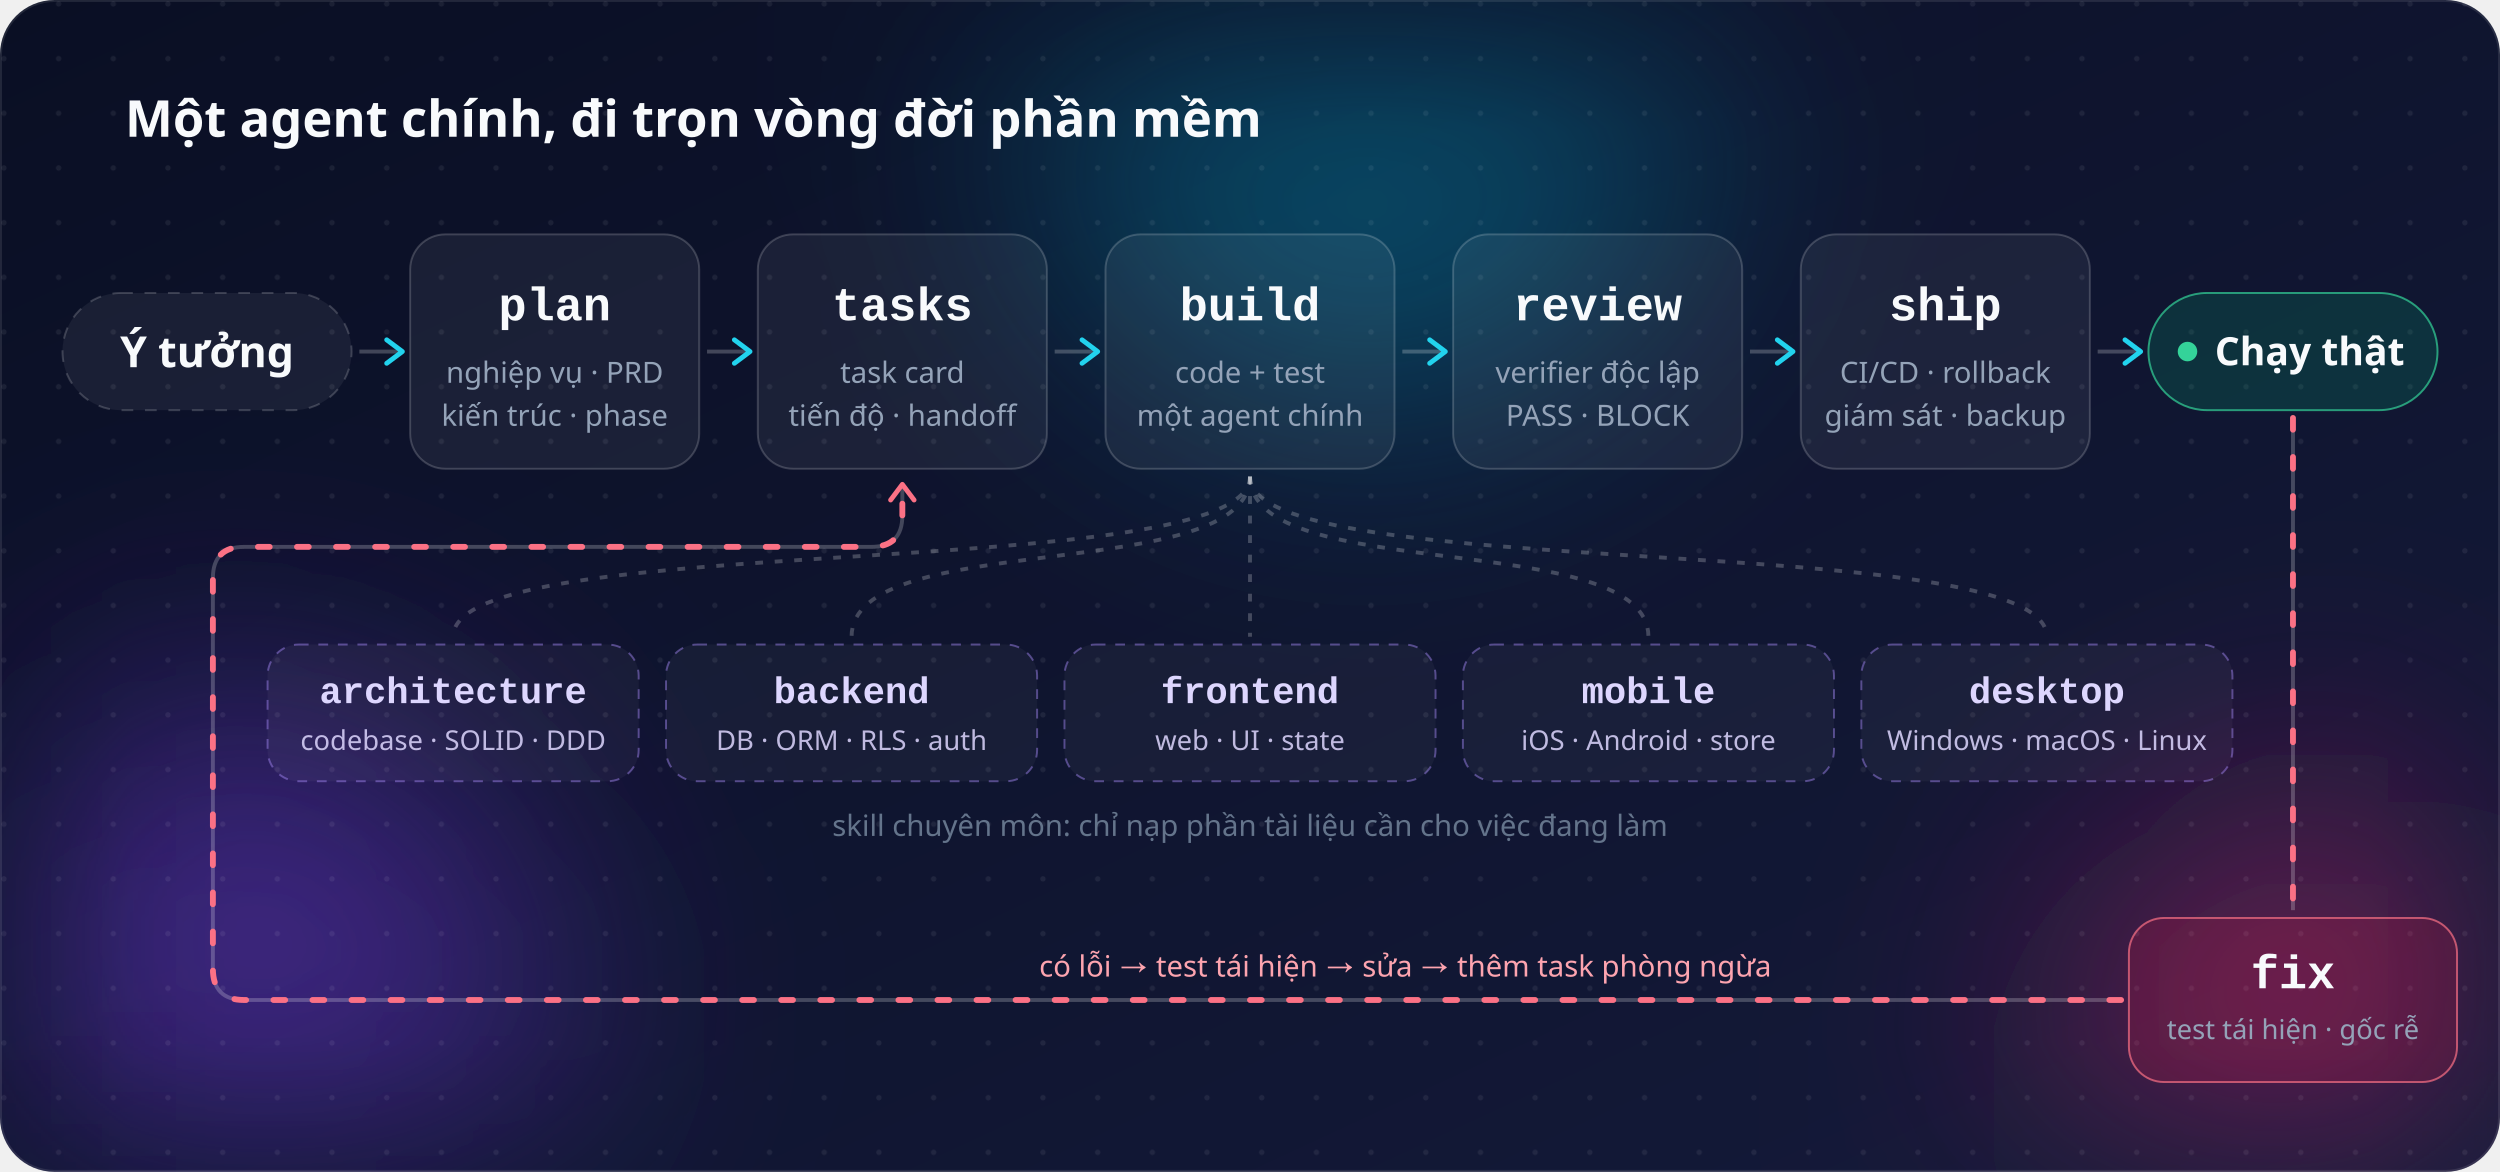
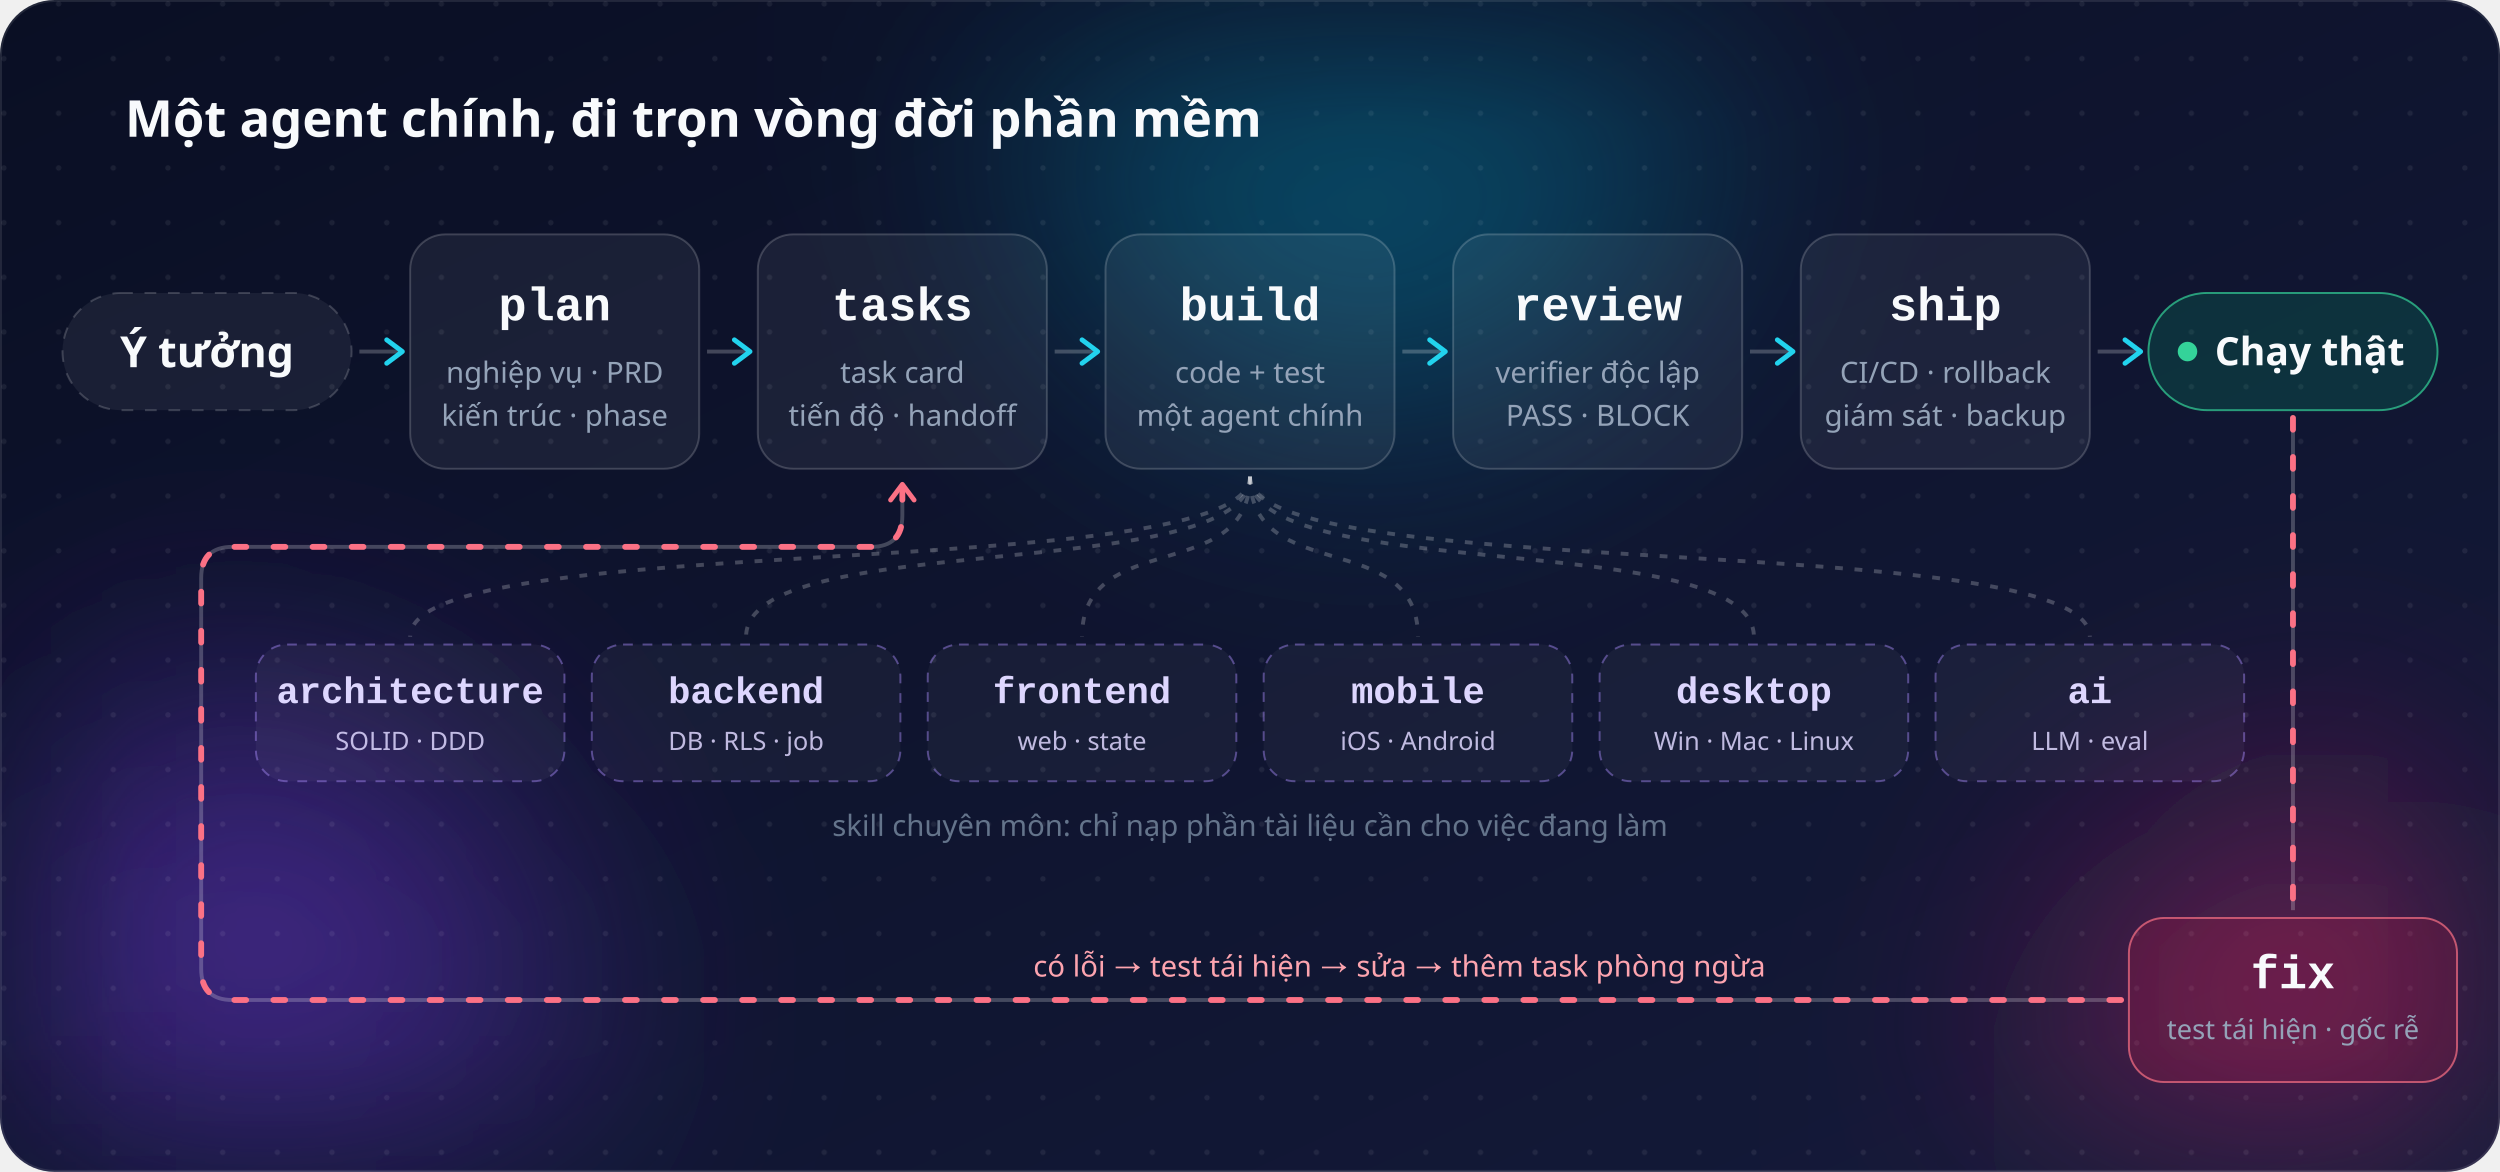
<svg xmlns="http://www.w3.org/2000/svg" width="1280" height="600" viewBox="0 0 1280 600" role="img" aria-labelledby="t d">
  <defs>
    <linearGradient id="bg" x1="0" y1="0" x2="1" y2="1">
      <stop offset="0" stop-color="#0A0F24" />
      <stop offset="1" stop-color="#141A3A" />
    </linearGradient>
    <filter id="blur" x="-50%" y="-50%" width="200%" height="200%">
      <feGaussianBlur stdDeviation="70" />
    </filter>
    <pattern id="dots" width="28" height="28" patternUnits="userSpaceOnUse">
      <circle cx="2" cy="2" r="1.4" fill="#FFFFFF" fill-opacity="0.07" />
    </pattern>
    <clipPath id="card">
      <rect width="1280" height="600" rx="28" />
    </clipPath>
    <linearGradient id="nodeGrad" x1="0" y1="0" x2="1" y2="1">
      <stop offset="0" stop-color="#7C3AED" stop-opacity="0.75" />
      <stop offset="1" stop-color="#0891B2" stop-opacity="0.75" />
    </linearGradient>
    <linearGradient id="wireGrad" x1="0" y1="0" x2="1" y2="0">
      <stop offset="0" stop-color="#A78BFA" />
      <stop offset="1" stop-color="#22D3EE" />
    </linearGradient>
    <style>
@media (prefers-reduced-motion: reduce) { *, *::before, *::after { animation: none !important; } }

.blob { transform-box: fill-box; transform-origin: center; }
.b0 { animation: drift0 16s ease-in-out infinite alternate; }
.b1 { animation: drift1 19s ease-in-out infinite alternate; }
.b2 { animation: drift2 23s ease-in-out infinite alternate; }
@keyframes drift0 { to { transform: translate(90px, 40px) scale(1.15); } }
@keyframes drift1 { to { transform: translate(-110px, -30px) scale(0.9); } }
@keyframes drift2 { to { transform: translate(60px, -50px) scale(1.2); } }

.node rect.base { fill: #FFFFFF; fill-opacity: 0.06; stroke: #FFFFFF; stroke-opacity: 0.18; }
.node text.t { fill: #F8FAFC; } .node text.c { fill: #94A3B8; }
.wire { fill: none; stroke: #FFFFFF; stroke-opacity: 0.22; stroke-width: 2; }
.flow { fill: none; stroke: url(#wireGrad); stroke-width: 3; stroke-linecap: round; stroke-dasharray: 6 14; animation: march 1.2s linear infinite; }
.flow.slow { animation-duration: 2.4s; }
@keyframes march { to { stroke-dashoffset: -20; } }
.support rect { fill: #FFFFFF; fill-opacity: 0.04; stroke: #A78BFA; stroke-opacity: 0.45; stroke-dasharray: 5 5; }
.support text { fill: #DDD6FE; }
.live-dot { animation: pulse 1.6s ease-in-out infinite; transform-box: fill-box; transform-origin: center; }
@keyframes pulse { 50% { transform: scale(1.8); opacity: 0.3; } }
@keyframes on0 { 0.00% { fill-opacity: 0; } 3.00% { fill-opacity: 1; } 18.00% { fill-opacity: 1; } 21.00% { fill-opacity: 0; } 100.00% { fill-opacity: 0; } }.hl0 { animation: on0 10s ease-in-out infinite; }@keyframes on1 { 0.00% { fill-opacity: 0; } 19.99% { fill-opacity: 0; } 23.00% { fill-opacity: 1; } 38.00% { fill-opacity: 1; } 41.00% { fill-opacity: 0; } 100.00% { fill-opacity: 0; } }.hl1 { animation: on1 10s ease-in-out infinite; }@keyframes on2 { 0.00% { fill-opacity: 0; } 39.99% { fill-opacity: 0; } 43.00% { fill-opacity: 1; } 58.00% { fill-opacity: 1; } 61.00% { fill-opacity: 0; } 100.00% { fill-opacity: 0; } }.hl2 { animation: on2 10s ease-in-out infinite; }@keyframes on3 { 0.00% { fill-opacity: 0; } 59.99% { fill-opacity: 0; } 63.00% { fill-opacity: 1; } 78.00% { fill-opacity: 1; } 81.00% { fill-opacity: 0; } 100.00% { fill-opacity: 0; } }.hl3 { animation: on3 10s ease-in-out infinite; }@keyframes on4 { 0.00% { fill-opacity: 0; } 79.99% { fill-opacity: 0; } 83.00% { fill-opacity: 1; } 98.00% { fill-opacity: 1; } 100.00% { fill-opacity: 0; } 100.00% { fill-opacity: 0; } }.hl4 { animation: on4 10s ease-in-out infinite; }</style>
  </defs>
  <g clip-path="url(#card)">
    <rect width="1280" height="600" fill="url(#bg)" />
    <circle class="blob b0" cx="120" cy="520" r="160" fill="#7C3AED" fill-opacity="0.45" filter="url(#blur)" />
    <circle class="blob b1" cx="700" cy="40" r="170" fill="#0891B2" fill-opacity="0.45" filter="url(#blur)" />
    <circle class="blob b2" cx="1200" cy="560" r="150" fill="#DB2777" fill-opacity="0.45" filter="url(#blur)" />
    <rect width="1280" height="600" fill="url(#dots)" />
  </g>
  <rect x="0.5" y="0.5" width="1279" height="599" rx="27.5" fill="none" stroke="#FFFFFF" stroke-opacity="0.10" />
  <text x="64" y="70" font-family="-apple-system, BlinkMacSystemFont, 'Segoe UI', 'Noto Sans', Helvetica, Arial, sans-serif" font-size="26" font-weight="700" fill="#F8FAFC">Một agent chính, đi trọn vòng đời phần mềm</text>
  <path class="wire" d="M184.0 180.0 H206.0" />
  <path class="flow" d="M184.0 180.0 H198.0" />
  <path d="M198.0 174.0 L206.0 180.0 L198.0 186.0" fill="none" stroke="#22D3EE" stroke-width="2.5" stroke-linecap="round" stroke-linejoin="round" />
  <path class="wire" d="M362.0 180.0 H384.0" />
  <path class="flow" d="M362.0 180.0 H376.0" />
  <path d="M376.0 174.0 L384.0 180.0 L376.0 186.0" fill="none" stroke="#22D3EE" stroke-width="2.5" stroke-linecap="round" stroke-linejoin="round" />
  <path class="wire" d="M540.0 180.0 H562.0" />
  <path class="flow" d="M540.0 180.0 H554.0" />
  <path d="M554.0 174.0 L562.0 180.0 L554.0 186.0" fill="none" stroke="#22D3EE" stroke-width="2.5" stroke-linecap="round" stroke-linejoin="round" />
  <path class="wire" d="M718.0 180.0 H740.0" />
  <path class="flow" d="M718.0 180.0 H732.0" />
  <path d="M732.0 174.0 L740.0 180.0 L732.0 186.0" fill="none" stroke="#22D3EE" stroke-width="2.5" stroke-linecap="round" stroke-linejoin="round" />
  <path class="wire" d="M896.0 180.0 H918.0" />
  <path class="flow" d="M896.0 180.0 H910.0" />
  <path d="M910.0 174.0 L918.0 180.0 L910.0 186.0" fill="none" stroke="#22D3EE" stroke-width="2.5" stroke-linecap="round" stroke-linejoin="round" />
  <path class="wire" d="M1074.0 180.0 H1096.0" />
  <path class="flow" d="M1074.0 180.0 H1088.0" />
  <path d="M1088.0 174.0 L1096.0 180.0 L1088.0 186.0" fill="none" stroke="#22D3EE" stroke-width="2.5" stroke-linecap="round" stroke-linejoin="round" />
  <g class="node">
    <rect class="base" x="32.0" y="150" width="148" height="60" rx="30" style="stroke-dasharray:6 6" />
    <text class="t" x="106.0" y="188.0" text-anchor="middle" font-family="-apple-system, BlinkMacSystemFont, 'Segoe UI', 'Noto Sans', Helvetica, Arial, sans-serif" font-size="22" font-weight="600">Ý tưởng</text>
  </g>
  <g class="node">
    <rect class="base" x="210.0" y="120" width="148" height="120" rx="18" />
    <rect class="hl0" x="210.0" y="120" width="148" height="120" rx="18" fill="url(#nodeGrad)" fill-opacity="0" />
    <text class="t" x="284.0" y="164" text-anchor="middle" font-family="ui-monospace, SFMono-Regular, 'Cascadia Mono', 'JetBrains Mono', Menlo, Consolas, 'Liberation Mono', monospace" font-size="24" font-weight="700">plan</text>
    <text class="c" x="284.0" y="196" text-anchor="middle" font-family="-apple-system, BlinkMacSystemFont, 'Segoe UI', 'Noto Sans', Helvetica, Arial, sans-serif" font-size="15">nghiệp vụ · PRD</text>
    <text class="c" x="284.0" y="218" text-anchor="middle" font-family="-apple-system, BlinkMacSystemFont, 'Segoe UI', 'Noto Sans', Helvetica, Arial, sans-serif" font-size="15">kiến trúc · phase</text>
  </g>
  <g class="node">
    <rect class="base" x="388.0" y="120" width="148" height="120" rx="18" />
    <rect class="hl1" x="388.0" y="120" width="148" height="120" rx="18" fill="url(#nodeGrad)" fill-opacity="0" />
    <text class="t" x="462.0" y="164" text-anchor="middle" font-family="ui-monospace, SFMono-Regular, 'Cascadia Mono', 'JetBrains Mono', Menlo, Consolas, 'Liberation Mono', monospace" font-size="24" font-weight="700">tasks</text>
    <text class="c" x="462.0" y="196" text-anchor="middle" font-family="-apple-system, BlinkMacSystemFont, 'Segoe UI', 'Noto Sans', Helvetica, Arial, sans-serif" font-size="15">task card</text>
    <text class="c" x="462.0" y="218" text-anchor="middle" font-family="-apple-system, BlinkMacSystemFont, 'Segoe UI', 'Noto Sans', Helvetica, Arial, sans-serif" font-size="15">tiến độ · handoff</text>
  </g>
  <g class="node">
    <rect class="base" x="566.0" y="120" width="148" height="120" rx="18" />
    <rect class="hl2" x="566.0" y="120" width="148" height="120" rx="18" fill="url(#nodeGrad)" fill-opacity="0" />
    <text class="t" x="640.0" y="164" text-anchor="middle" font-family="ui-monospace, SFMono-Regular, 'Cascadia Mono', 'JetBrains Mono', Menlo, Consolas, 'Liberation Mono', monospace" font-size="24" font-weight="700">build</text>
    <text class="c" x="640.0" y="196" text-anchor="middle" font-family="-apple-system, BlinkMacSystemFont, 'Segoe UI', 'Noto Sans', Helvetica, Arial, sans-serif" font-size="15">code + test</text>
    <text class="c" x="640.0" y="218" text-anchor="middle" font-family="-apple-system, BlinkMacSystemFont, 'Segoe UI', 'Noto Sans', Helvetica, Arial, sans-serif" font-size="15">một agent chính</text>
  </g>
  <g class="node">
    <rect class="base" x="744.0" y="120" width="148" height="120" rx="18" />
    <rect class="hl3" x="744.0" y="120" width="148" height="120" rx="18" fill="url(#nodeGrad)" fill-opacity="0" />
    <text class="t" x="818.0" y="164" text-anchor="middle" font-family="ui-monospace, SFMono-Regular, 'Cascadia Mono', 'JetBrains Mono', Menlo, Consolas, 'Liberation Mono', monospace" font-size="24" font-weight="700">review</text>
    <text class="c" x="818.0" y="196" text-anchor="middle" font-family="-apple-system, BlinkMacSystemFont, 'Segoe UI', 'Noto Sans', Helvetica, Arial, sans-serif" font-size="15">verifier độc lập</text>
    <text class="c" x="818.0" y="218" text-anchor="middle" font-family="-apple-system, BlinkMacSystemFont, 'Segoe UI', 'Noto Sans', Helvetica, Arial, sans-serif" font-size="15">PASS · BLOCK</text>
  </g>
  <g class="node">
    <rect class="base" x="922.0" y="120" width="148" height="120" rx="18" />
    <rect class="hl4" x="922.0" y="120" width="148" height="120" rx="18" fill="url(#nodeGrad)" fill-opacity="0" />
    <text class="t" x="996.0" y="164" text-anchor="middle" font-family="ui-monospace, SFMono-Regular, 'Cascadia Mono', 'JetBrains Mono', Menlo, Consolas, 'Liberation Mono', monospace" font-size="24" font-weight="700">ship</text>
    <text class="c" x="996.0" y="196" text-anchor="middle" font-family="-apple-system, BlinkMacSystemFont, 'Segoe UI', 'Noto Sans', Helvetica, Arial, sans-serif" font-size="15">CI/CD · rollback</text>
    <text class="c" x="996.0" y="218" text-anchor="middle" font-family="-apple-system, BlinkMacSystemFont, 'Segoe UI', 'Noto Sans', Helvetica, Arial, sans-serif" font-size="15">giám sát · backup</text>
  </g>
  <g class="node">
    <rect x="1100.0" y="150" width="148" height="60" rx="30" fill="#059669" fill-opacity="0.22" stroke="#34D399" stroke-opacity="0.7" />
    <circle class="live-dot" cx="1120.0" cy="180.0" r="5" fill="#34D399" />
    <text class="t" x="1134.0" y="187.0" font-family="-apple-system, BlinkMacSystemFont, 'Segoe UI', 'Noto Sans', Helvetica, Arial, sans-serif" font-size="20" font-weight="600">Chạy thật</text>
  </g>
-   <path class="wire" d="M640.0 244 C640.0 300, 232.0 270, 232.0 326" style="stroke-dasharray:4 6" />
+   <path class="wire" d="M640.0 244 C640.0 300, 210.0 270, 210.0 326" style="stroke-dasharray:4 6" />
  <g class="support">
-     <rect x="137.0" y="330" width="190" height="70" rx="16" />
-     <text x="232.0" y="360" text-anchor="middle" font-family="ui-monospace, SFMono-Regular, 'Cascadia Mono', 'JetBrains Mono', Menlo, Consolas, 'Liberation Mono', monospace" font-size="19" font-weight="700">architecture</text>
-     <text x="232.0" y="384" text-anchor="middle" font-family="-apple-system, BlinkMacSystemFont, 'Segoe UI', 'Noto Sans', Helvetica, Arial, sans-serif" font-size="14" fill-opacity="0.85">codebase · SOLID · DDD</text>
+     <rect x="131.0" y="330" width="158" height="70" rx="16" />
+     <text x="210.0" y="360" text-anchor="middle" font-family="ui-monospace, SFMono-Regular, 'Cascadia Mono', 'JetBrains Mono', Menlo, Consolas, 'Liberation Mono', monospace" font-size="19" font-weight="700">architecture</text>
+     <text x="210.0" y="384" text-anchor="middle" font-family="-apple-system, BlinkMacSystemFont, 'Segoe UI', 'Noto Sans', Helvetica, Arial, sans-serif" font-size="13" fill-opacity="0.85">SOLID · DDD</text>
  </g>
-   <path class="wire" d="M640.0 244 C640.0 300, 436.0 270, 436.0 326" style="stroke-dasharray:4 6" />
+   <path class="wire" d="M640.0 244 C640.0 300, 382.0 270, 382.0 326" style="stroke-dasharray:4 6" />
  <g class="support">
-     <rect x="341.0" y="330" width="190" height="70" rx="16" />
-     <text x="436.0" y="360" text-anchor="middle" font-family="ui-monospace, SFMono-Regular, 'Cascadia Mono', 'JetBrains Mono', Menlo, Consolas, 'Liberation Mono', monospace" font-size="19" font-weight="700">backend</text>
-     <text x="436.0" y="384" text-anchor="middle" font-family="-apple-system, BlinkMacSystemFont, 'Segoe UI', 'Noto Sans', Helvetica, Arial, sans-serif" font-size="14" fill-opacity="0.85">DB · ORM · RLS · auth</text>
+     <rect x="303.0" y="330" width="158" height="70" rx="16" />
+     <text x="382.0" y="360" text-anchor="middle" font-family="ui-monospace, SFMono-Regular, 'Cascadia Mono', 'JetBrains Mono', Menlo, Consolas, 'Liberation Mono', monospace" font-size="19" font-weight="700">backend</text>
+     <text x="382.0" y="384" text-anchor="middle" font-family="-apple-system, BlinkMacSystemFont, 'Segoe UI', 'Noto Sans', Helvetica, Arial, sans-serif" font-size="13" fill-opacity="0.85">DB · RLS · job</text>
  </g>
-   <path class="wire" d="M640.0 244 C640.0 300, 640.0 270, 640.0 326" style="stroke-dasharray:4 6" />
+   <path class="wire" d="M640.0 244 C640.0 300, 554.0 270, 554.0 326" style="stroke-dasharray:4 6" />
  <g class="support">
-     <rect x="545.0" y="330" width="190" height="70" rx="16" />
-     <text x="640.0" y="360" text-anchor="middle" font-family="ui-monospace, SFMono-Regular, 'Cascadia Mono', 'JetBrains Mono', Menlo, Consolas, 'Liberation Mono', monospace" font-size="19" font-weight="700">frontend</text>
-     <text x="640.0" y="384" text-anchor="middle" font-family="-apple-system, BlinkMacSystemFont, 'Segoe UI', 'Noto Sans', Helvetica, Arial, sans-serif" font-size="14" fill-opacity="0.85">web · UI · state</text>
+     <rect x="475.0" y="330" width="158" height="70" rx="16" />
+     <text x="554.0" y="360" text-anchor="middle" font-family="ui-monospace, SFMono-Regular, 'Cascadia Mono', 'JetBrains Mono', Menlo, Consolas, 'Liberation Mono', monospace" font-size="19" font-weight="700">frontend</text>
+     <text x="554.0" y="384" text-anchor="middle" font-family="-apple-system, BlinkMacSystemFont, 'Segoe UI', 'Noto Sans', Helvetica, Arial, sans-serif" font-size="13" fill-opacity="0.85">web · state</text>
  </g>
-   <path class="wire" d="M640.0 244 C640.0 300, 844.0 270, 844.0 326" style="stroke-dasharray:4 6" />
+   <path class="wire" d="M640.0 244 C640.0 300, 726.0 270, 726.0 326" style="stroke-dasharray:4 6" />
  <g class="support">
-     <rect x="749.0" y="330" width="190" height="70" rx="16" />
-     <text x="844.0" y="360" text-anchor="middle" font-family="ui-monospace, SFMono-Regular, 'Cascadia Mono', 'JetBrains Mono', Menlo, Consolas, 'Liberation Mono', monospace" font-size="19" font-weight="700">mobile</text>
-     <text x="844.0" y="384" text-anchor="middle" font-family="-apple-system, BlinkMacSystemFont, 'Segoe UI', 'Noto Sans', Helvetica, Arial, sans-serif" font-size="14" fill-opacity="0.85">iOS · Android · store</text>
+     <rect x="647.0" y="330" width="158" height="70" rx="16" />
+     <text x="726.0" y="360" text-anchor="middle" font-family="ui-monospace, SFMono-Regular, 'Cascadia Mono', 'JetBrains Mono', Menlo, Consolas, 'Liberation Mono', monospace" font-size="19" font-weight="700">mobile</text>
+     <text x="726.0" y="384" text-anchor="middle" font-family="-apple-system, BlinkMacSystemFont, 'Segoe UI', 'Noto Sans', Helvetica, Arial, sans-serif" font-size="13" fill-opacity="0.85">iOS · Android</text>
  </g>
-   <path class="wire" d="M640.0 244 C640.0 300, 1048.0 270, 1048.0 326" style="stroke-dasharray:4 6" />
+   <path class="wire" d="M640.0 244 C640.0 300, 898.0 270, 898.0 326" style="stroke-dasharray:4 6" />
  <g class="support">
-     <rect x="953.0" y="330" width="190" height="70" rx="16" />
-     <text x="1048.0" y="360" text-anchor="middle" font-family="ui-monospace, SFMono-Regular, 'Cascadia Mono', 'JetBrains Mono', Menlo, Consolas, 'Liberation Mono', monospace" font-size="19" font-weight="700">desktop</text>
-     <text x="1048.0" y="384" text-anchor="middle" font-family="-apple-system, BlinkMacSystemFont, 'Segoe UI', 'Noto Sans', Helvetica, Arial, sans-serif" font-size="14" fill-opacity="0.85">Windows · macOS · Linux</text>
+     <rect x="819.0" y="330" width="158" height="70" rx="16" />
+     <text x="898.0" y="360" text-anchor="middle" font-family="ui-monospace, SFMono-Regular, 'Cascadia Mono', 'JetBrains Mono', Menlo, Consolas, 'Liberation Mono', monospace" font-size="19" font-weight="700">desktop</text>
+     <text x="898.0" y="384" text-anchor="middle" font-family="-apple-system, BlinkMacSystemFont, 'Segoe UI', 'Noto Sans', Helvetica, Arial, sans-serif" font-size="13" fill-opacity="0.85">Win · Mac · Linux</text>
+   </g>
+   <path class="wire" d="M640.0 244 C640.0 300, 1070.0 270, 1070.0 326" style="stroke-dasharray:4 6" />
+   <g class="support">
+     <rect x="991.0" y="330" width="158" height="70" rx="16" />
+     <text x="1070.0" y="360" text-anchor="middle" font-family="ui-monospace, SFMono-Regular, 'Cascadia Mono', 'JetBrains Mono', Menlo, Consolas, 'Liberation Mono', monospace" font-size="19" font-weight="700">ai</text>
+     <text x="1070.0" y="384" text-anchor="middle" font-family="-apple-system, BlinkMacSystemFont, 'Segoe UI', 'Noto Sans', Helvetica, Arial, sans-serif" font-size="13" fill-opacity="0.85">LLM · eval</text>
  </g>
  <text x="640.0" y="428" text-anchor="middle" font-family="-apple-system, BlinkMacSystemFont, 'Segoe UI', 'Noto Sans', Helvetica, Arial, sans-serif" font-size="15" fill="#64748B">skill chuyên môn: chỉ nạp phần tài liệu cần cho việc đang làm</text>
  <path class="wire" d="M1174.0 214 V466" />
  <path class="flow slow" d="M1174.0 214 V460" style="stroke:#FB7185" />
  <g class="node">
    <rect x="1090.0" y="470" width="168" height="84" rx="18" fill="#E11D48" fill-opacity="0.16" stroke="#FB7185" stroke-opacity="0.7" />
    <text class="t" x="1174.0" y="506" text-anchor="middle" font-family="ui-monospace, SFMono-Regular, 'Cascadia Mono', 'JetBrains Mono', Menlo, Consolas, 'Liberation Mono', monospace" font-size="24" font-weight="700">fix</text>
    <text class="c" x="1174.0" y="532" text-anchor="middle" font-family="-apple-system, BlinkMacSystemFont, 'Segoe UI', 'Noto Sans', Helvetica, Arial, sans-serif" font-size="14">test tái hiện · gốc rễ</text>
  </g>
-   <path class="wire" d="M1086.0 512.0 H125.0 Q109.0 512.0 109.0 496.0 V296 Q109.0 280 125.0 280 H446.0 Q462.0 280 462.0 264 V248" />
-   <path class="flow slow" d="M1086.0 512.0 H125.0 Q109.0 512.0 109.0 496.0 V296 Q109.0 280 125.0 280 H446.0 Q462.0 280 462.0 264 V248" style="stroke:#FB7185" />
+   <path class="wire" d="M1086.0 512.0 H119.0 Q103.0 512.0 103.0 496.0 V296 Q103.0 280 119.0 280 H446.0 Q462.0 280 462.0 264 V248" />
+   <path class="flow slow" d="M1086.0 512.0 H119.0 Q103.0 512.0 103.0 496.0 V296 Q103.0 280 119.0 280 H446.0 Q462.0 280 462.0 264 V248" style="stroke:#FB7185" />
  <path d="M456.0 256 L462.0 248 L468.0 256" fill="none" stroke="#FB7185" stroke-width="2.5" stroke-linecap="round" stroke-linejoin="round" />
-   <text x="719.5" y="500.0" text-anchor="middle" font-family="-apple-system, BlinkMacSystemFont, 'Segoe UI', 'Noto Sans', Helvetica, Arial, sans-serif" font-size="15" fill="#FDA4AF">có lỗi → test tái hiện → sửa → thêm task phòng ngừa</text>
+   <text x="716.5" y="500.0" text-anchor="middle" font-family="-apple-system, BlinkMacSystemFont, 'Segoe UI', 'Noto Sans', Helvetica, Arial, sans-serif" font-size="15" fill="#FDA4AF">có lỗi → test tái hiện → sửa → thêm task phòng ngừa</text>
</svg>
